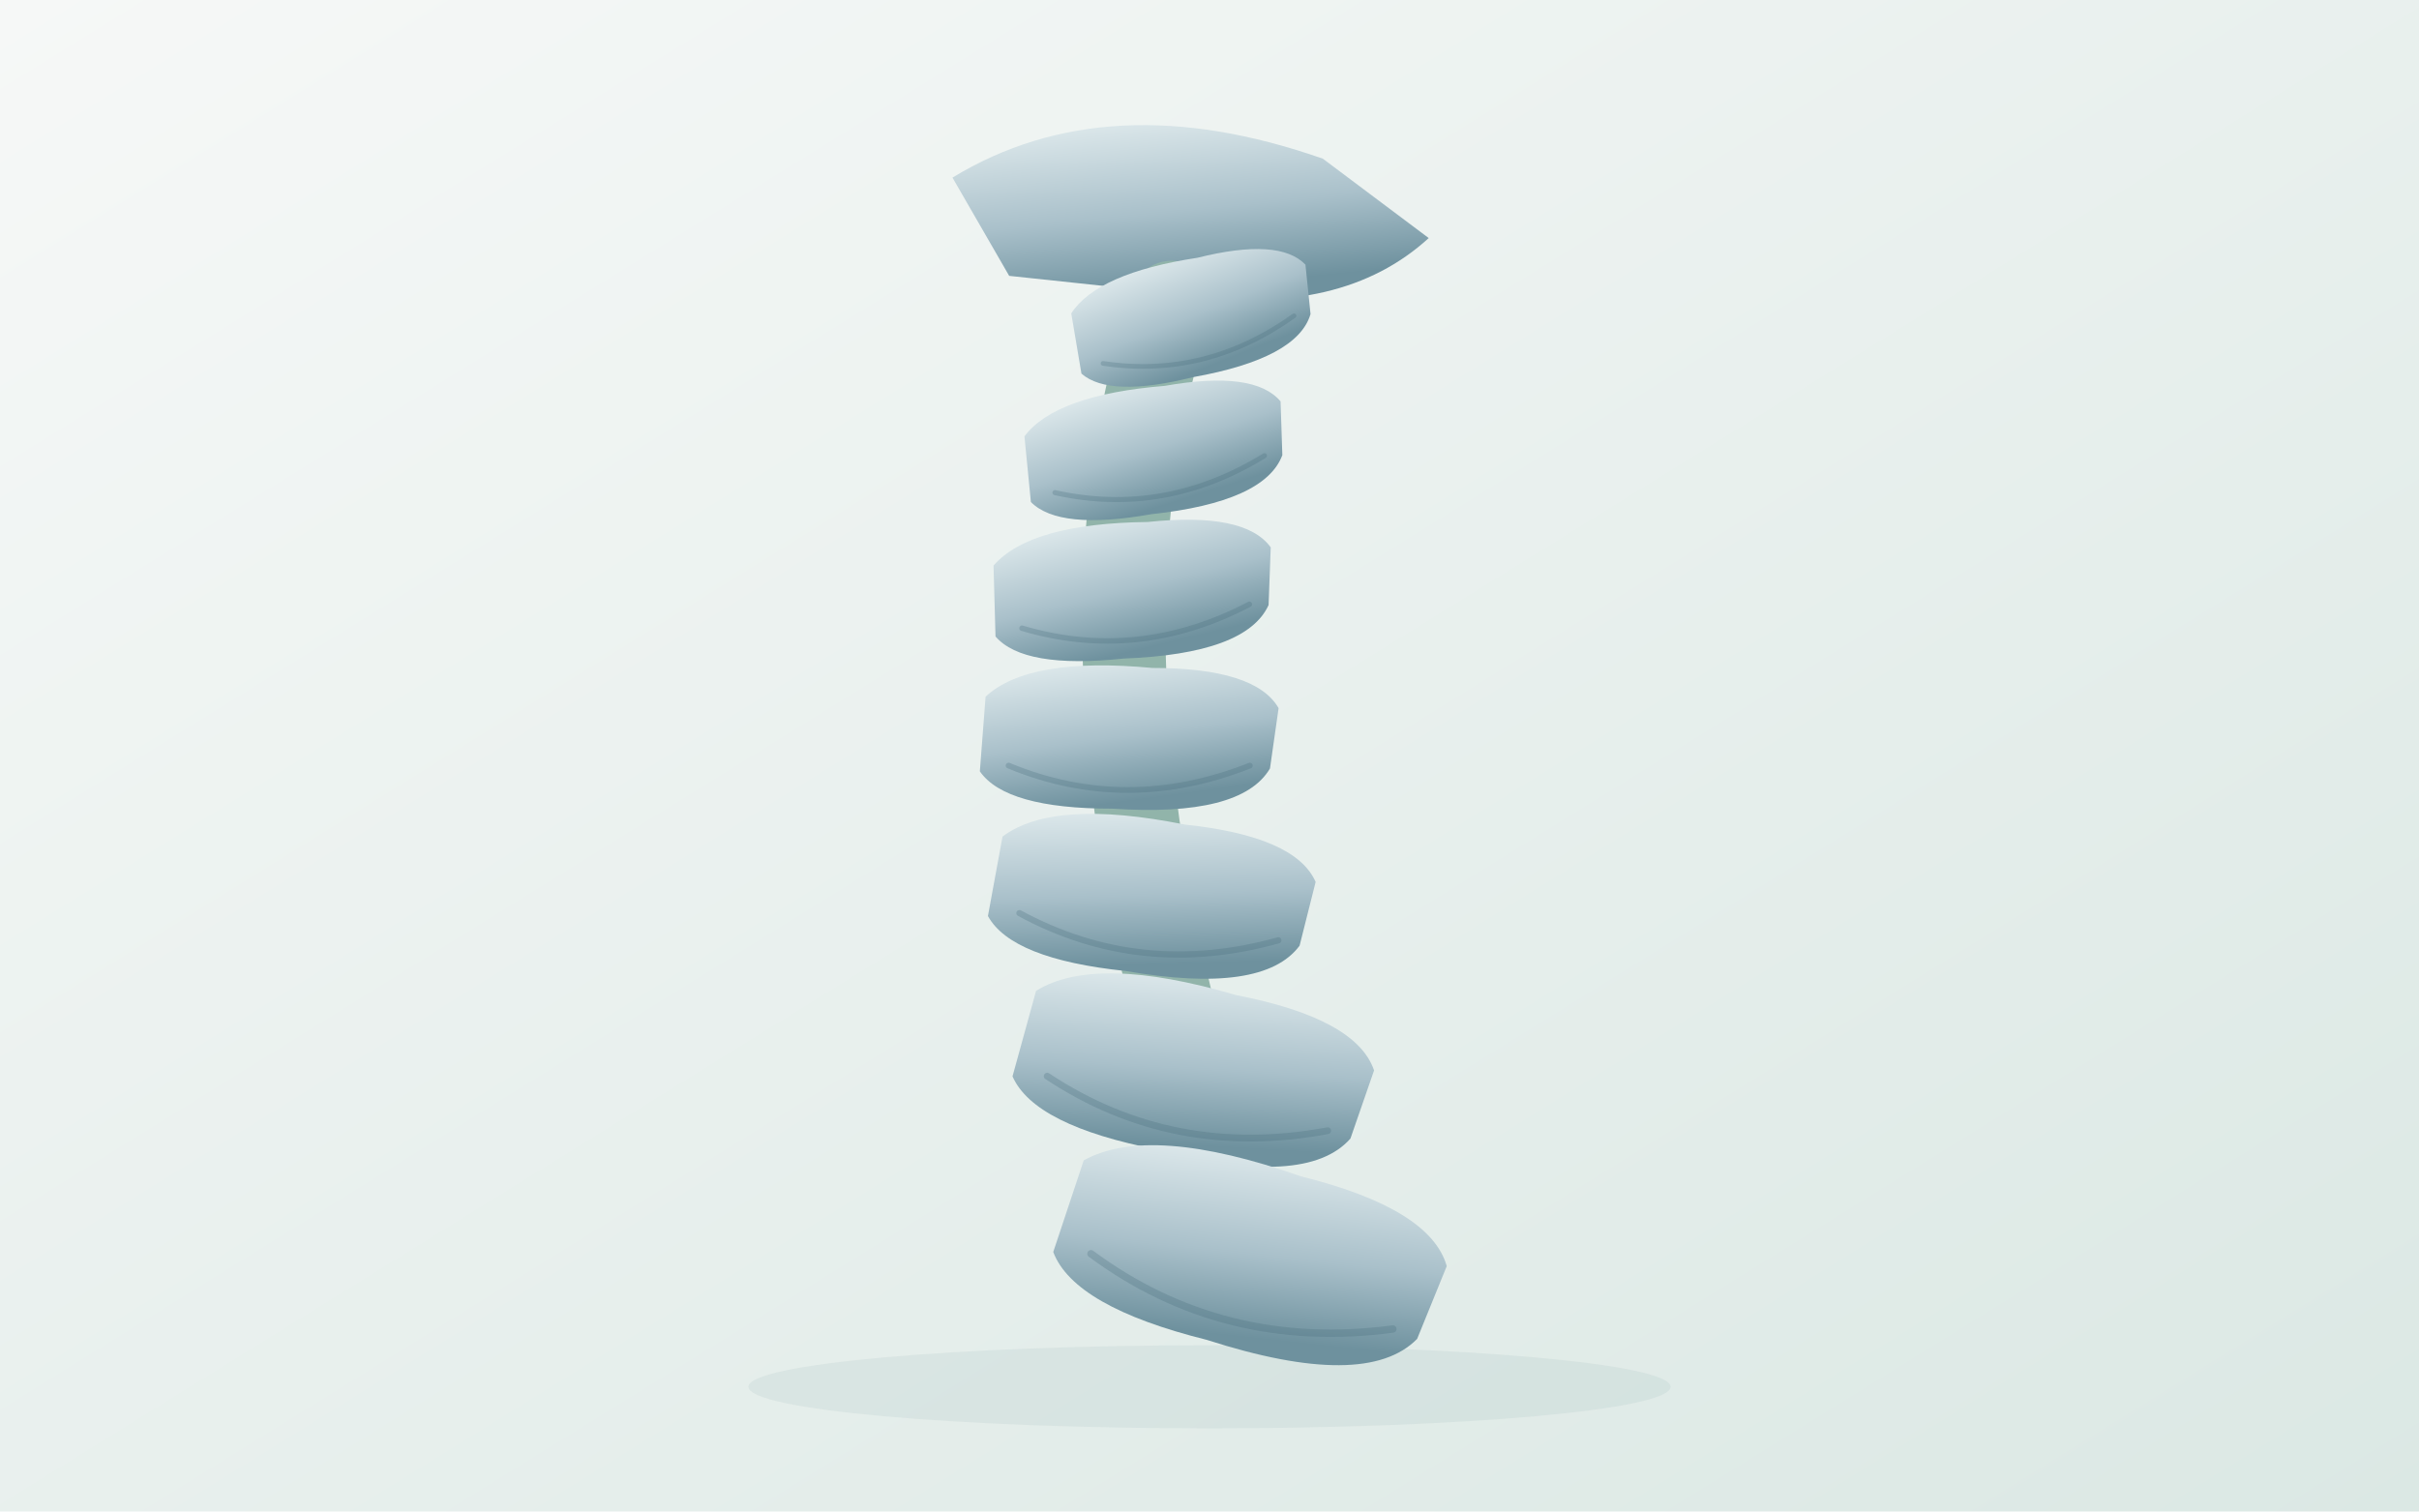
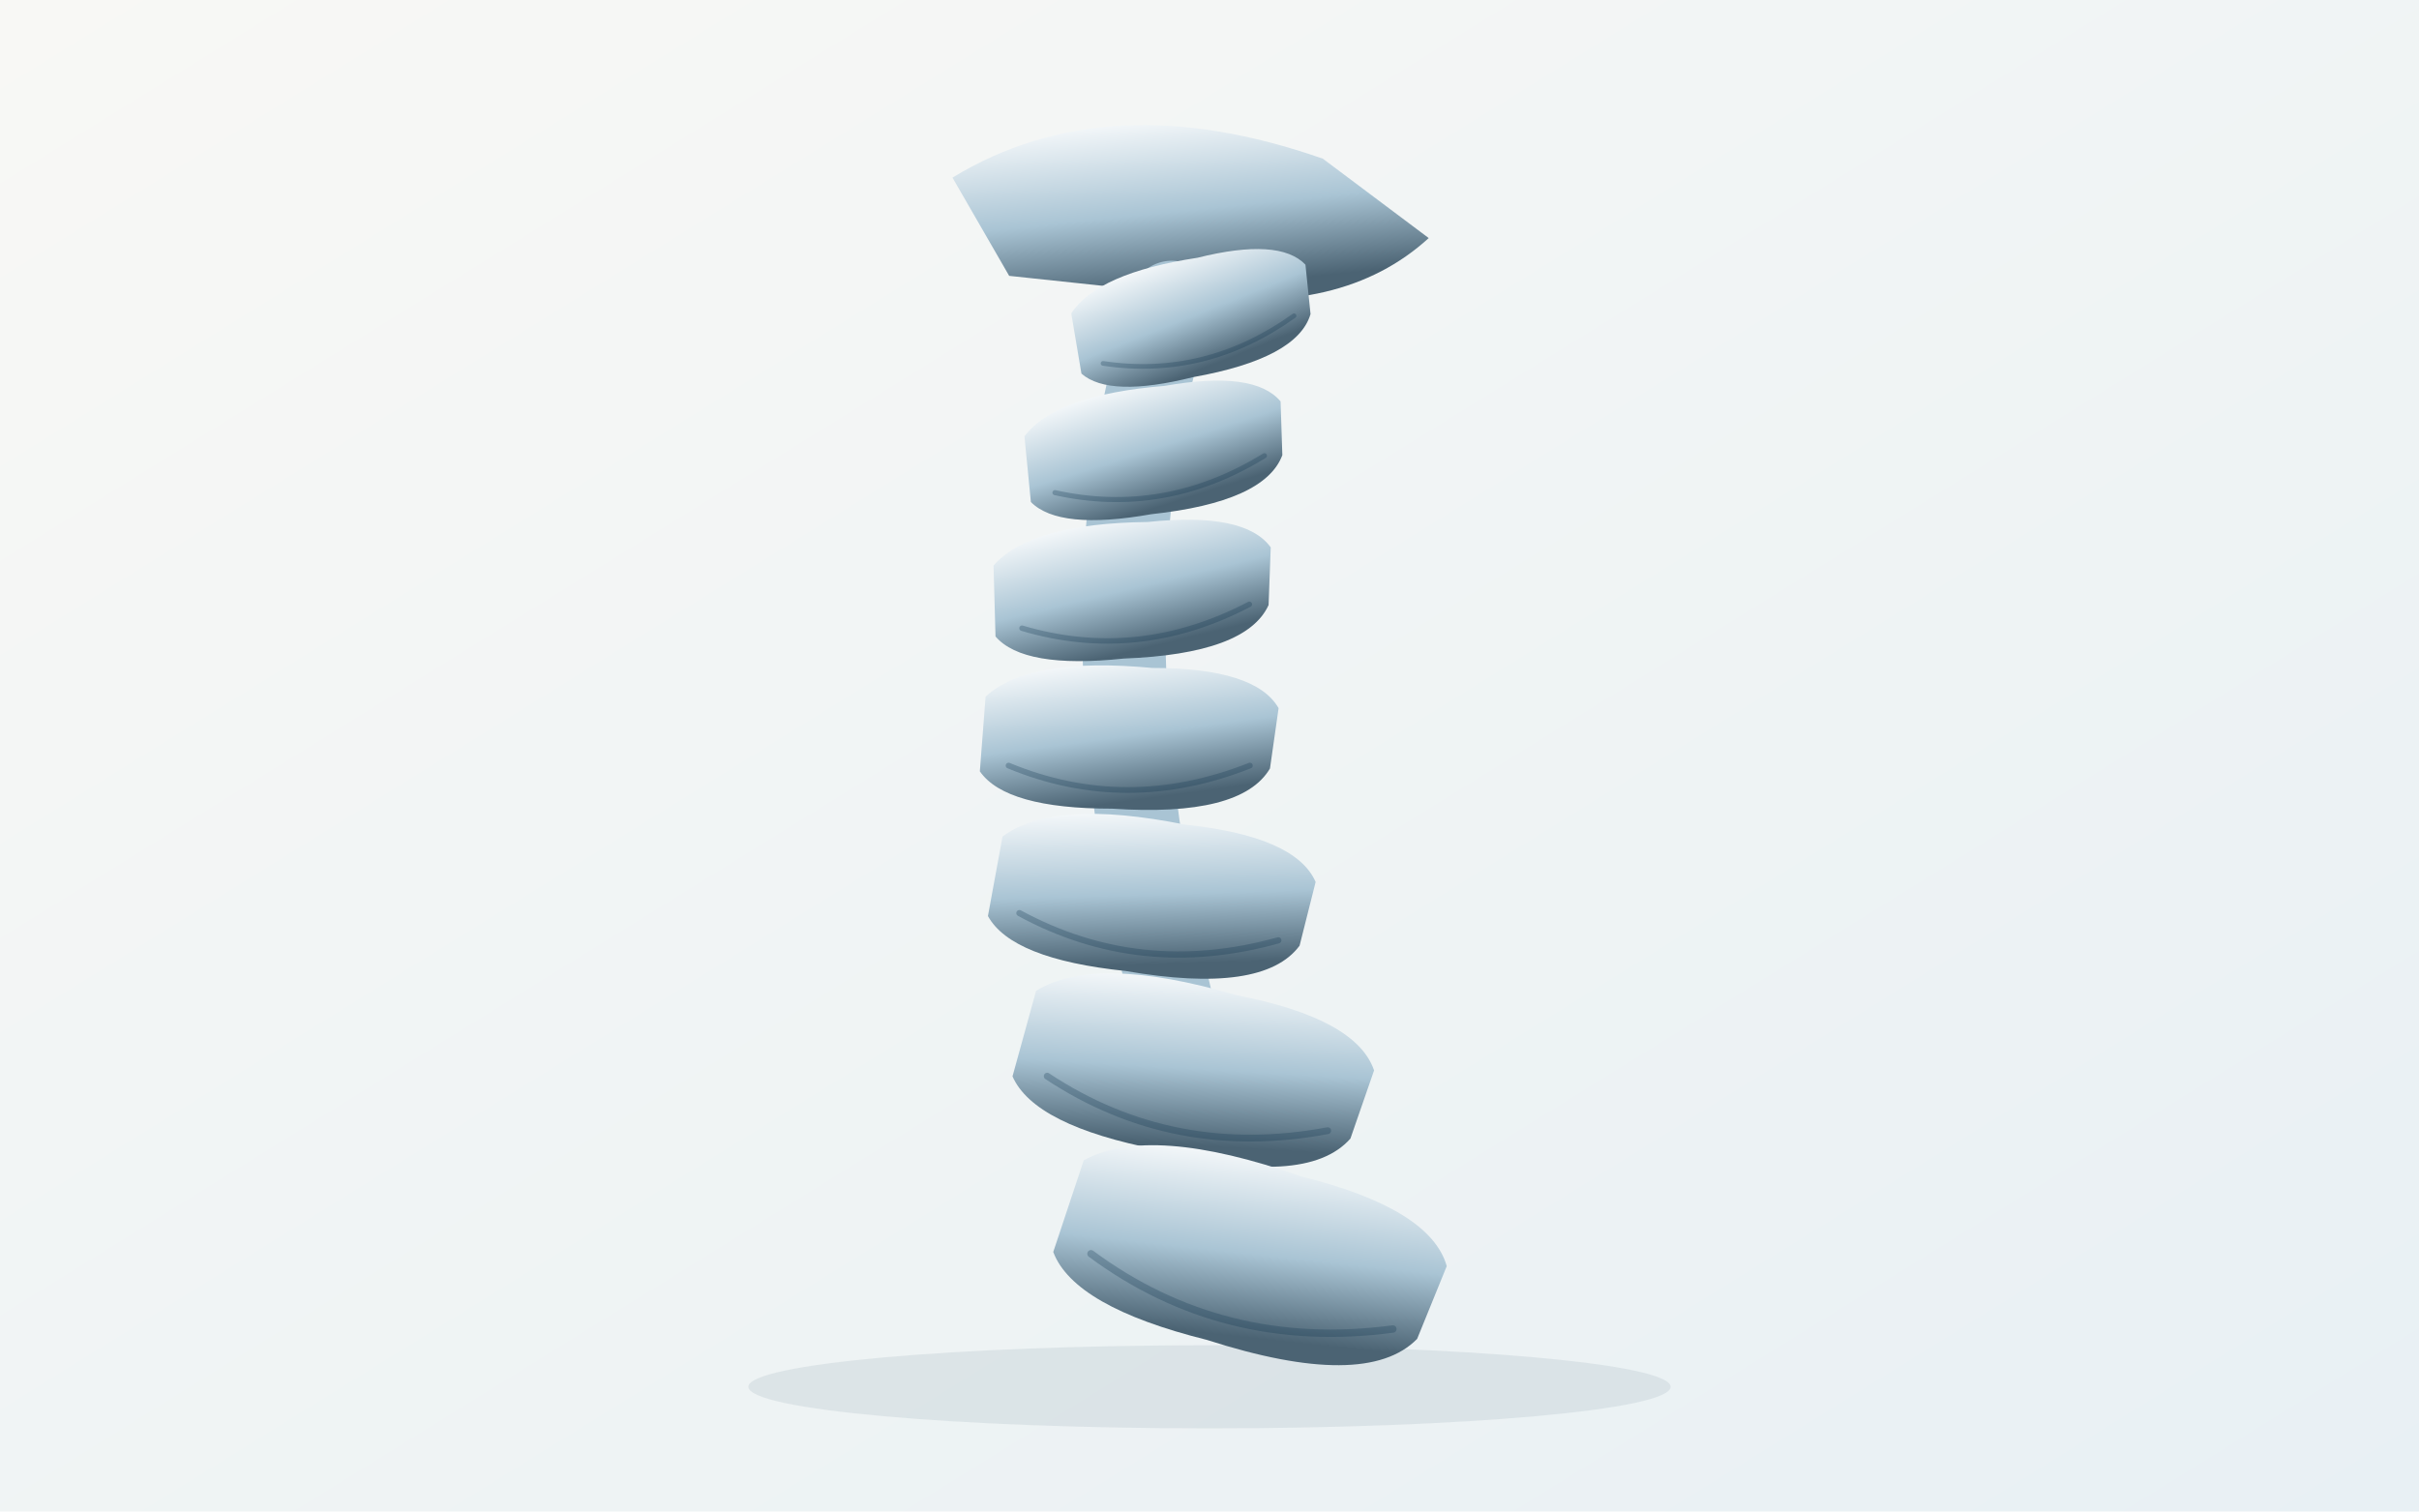
<svg xmlns="http://www.w3.org/2000/svg" viewBox="0 0 640 400">
  <defs>
    <linearGradient id="surface" x2="1" y2="1">
-       <stop stop-color="#f6f8f7" />
-       <stop offset="1" stop-color="#dbe8e4" />
+       <stop stop-color="#f8f8f5" />
+       <stop offset="1" stop-color="#e8f0f4" />
    </linearGradient>
    <linearGradient id="bone" x2=".28" y2="1">
-       <stop stop-color="#e3edef" />
-       <stop offset=".58" stop-color="#a9c0ca" />
-       <stop offset="1" stop-color="#6e919e" />
+       <stop stop-color="#ffffff" />
+       <stop offset=".58" stop-color="#a9c4d4" />
+       <stop offset="1" stop-color="#4b6373" />
    </linearGradient>
    <linearGradient id="accent" x2="0" y2="1">
-       <stop stop-color="#9ec1b3" />
-       <stop offset="1" stop-color="#528577" />
+       <stop stop-color="#a9c4d4" />
+       <stop offset="1" stop-color="#789387" />
    </linearGradient>
    <g id="vertebra">
      <path d="M-49-14Q-34-28 9-24Q45-24 53-10L50 11Q40 28-5 25Q-42 25-51 12Z" fill="url(#bone)" />
-       <path d="M-41 10Q0 27 43 10" fill="none" stroke="#476b7a" stroke-opacity=".27" stroke-width="2" stroke-linecap="round" />
+       <path d="M-41 10Q0 27 43 10" fill="none" stroke="#123451" stroke-opacity=".27" stroke-width="2" stroke-linecap="round" />
    </g>
  </defs>
  <rect width="640" height="400" fill="url(#surface)" />
-   <ellipse cx="320" cy="367" rx="122" ry="11" fill="#527b83" opacity=".08" />
+   <ellipse cx="320" cy="367" rx="122" ry="11" fill="#123451" opacity=".08" />
  <path d="M252 47Q293 22 350 42L378 63Q355 84 314 78L267 73Z" fill="url(#bone)" />
-   <path d="M310 80Q277 181 330 334" fill="none" stroke="#91b4aa" stroke-width="22" stroke-linecap="round" />
+   <path d="M310 80Q277 181 330 334" fill="none" stroke="#a9c4d4" stroke-width="22" stroke-linecap="round" />
  <use href="#vertebra" transform="translate(315 84) rotate(-14) scale(0.62)" />
  <use href="#vertebra" transform="translate(305 119) rotate(-10) scale(0.67)" />
  <use href="#vertebra" transform="translate(299 156) rotate(-6) scale(0.72)" />
  <use href="#vertebra" transform="translate(298 195) rotate(0) scale(0.76)" />
  <use href="#vertebra" transform="translate(304 237) rotate(6) scale(0.82)" />
  <use href="#vertebra" transform="translate(315 283) rotate(11) scale(0.9)" />
  <use href="#vertebra" transform="translate(330 332) rotate(14) scale(0.98)" />
</svg>
